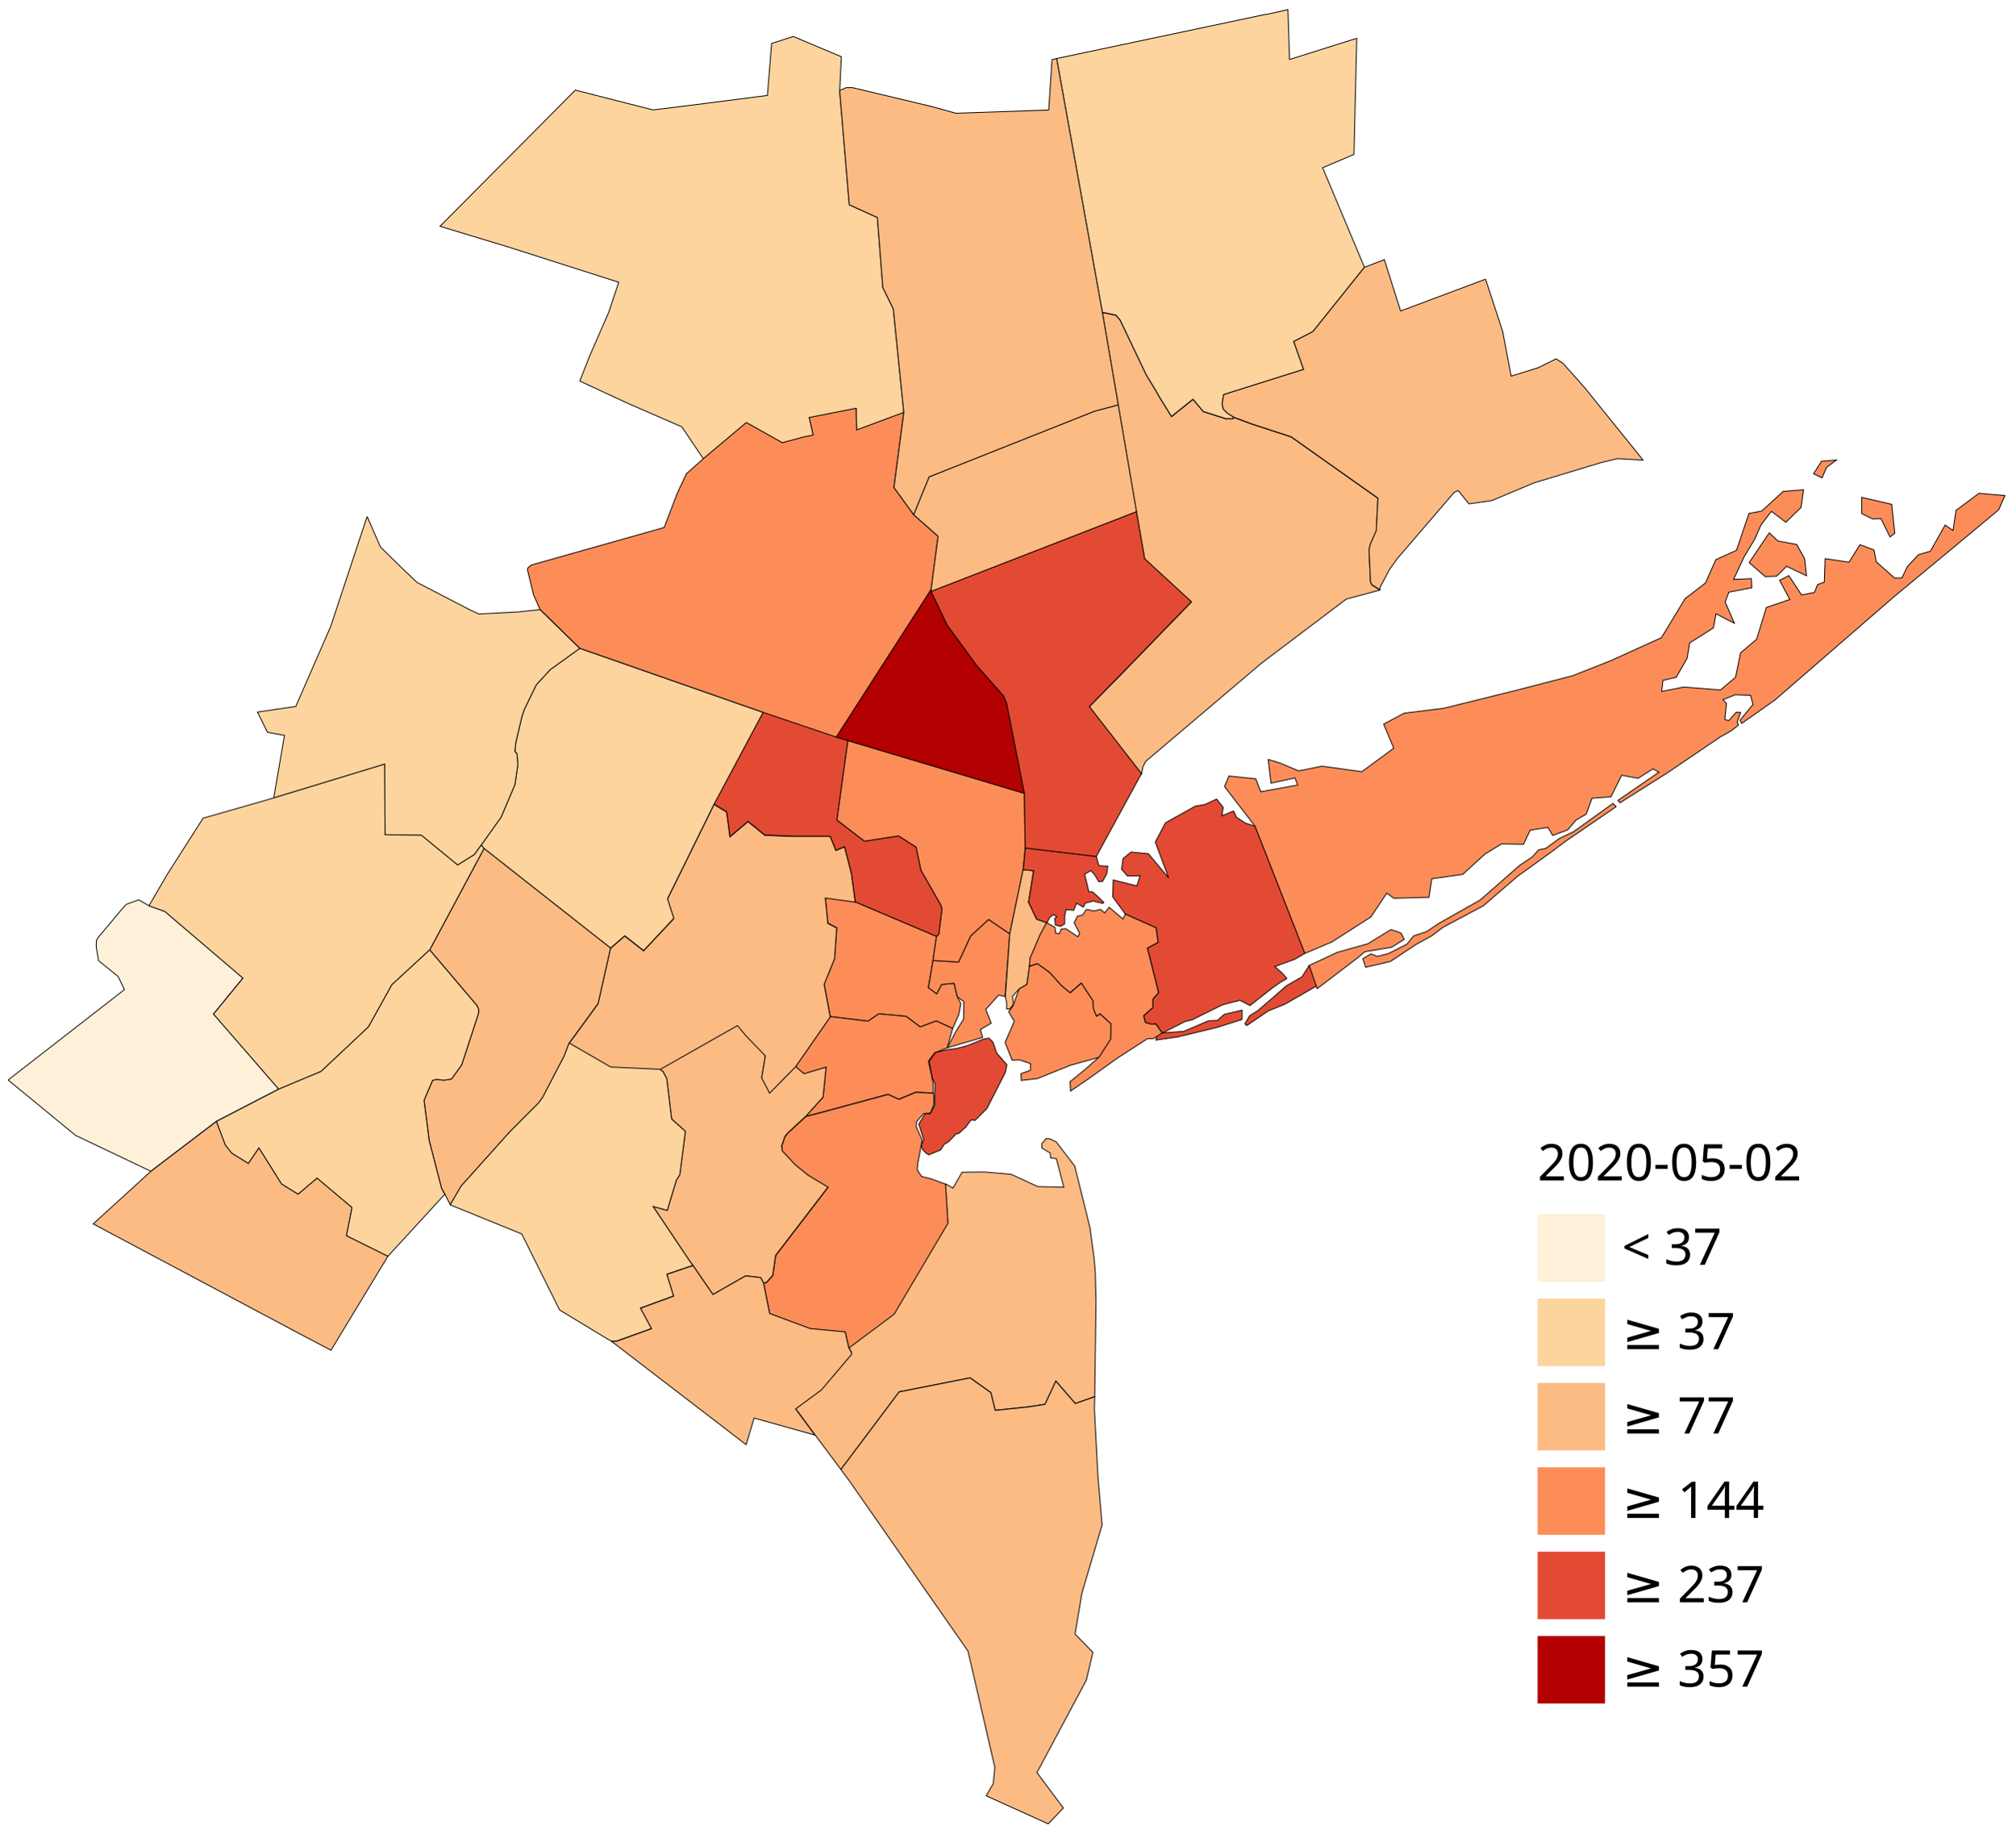
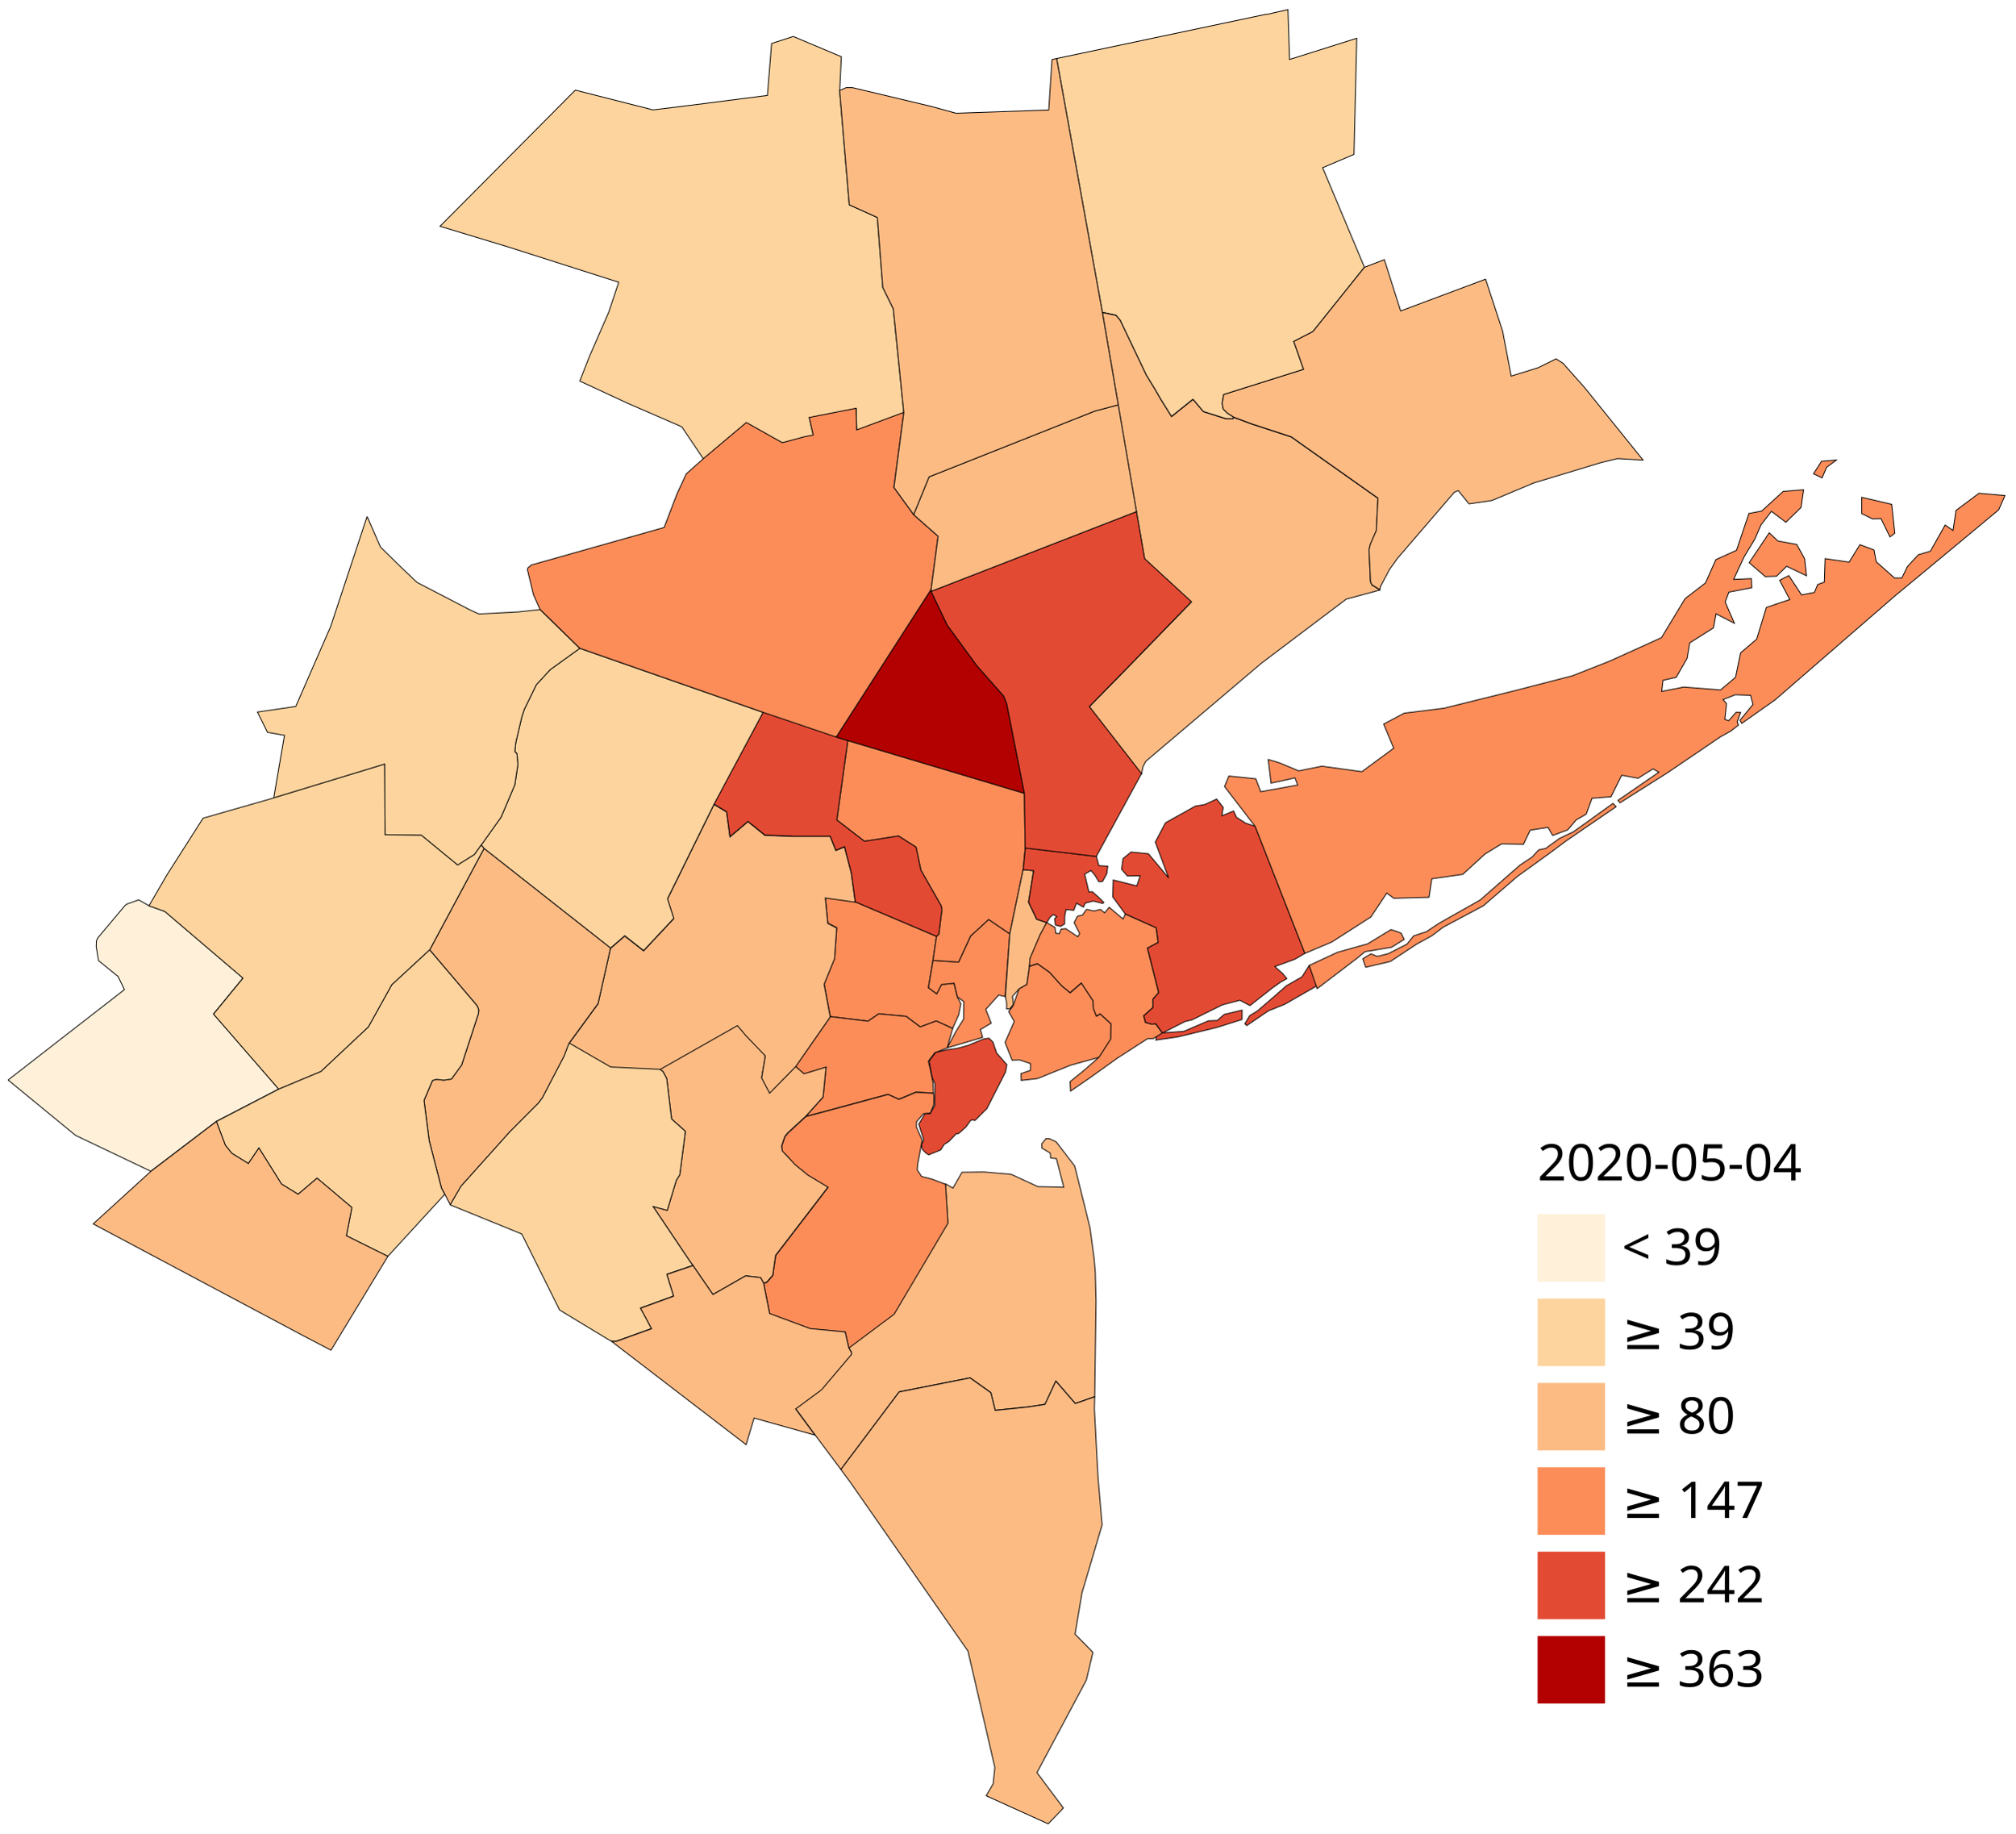
<svg xmlns="http://www.w3.org/2000/svg" id="svg4045" version="1.1" viewBox="0 0 316.019 287.485" height="1086.557" width="1194.401">
  <g transform="translate(108.116 49.338)" id="layer1">
    <g transform="matrix(4.55406 0 0 4.54983 -4052.057 -828.899)" id="g3993" stroke="#000" stroke-width="0.029">
-       <path d="m 909.638,171.837 0.74,-0.168 0.055,1.719 2.314,-0.731 -0.095,4.002 -1.079,0.459 1.439,3.43 -1.776,2.218 -0.659,0.34 0.338,0.963 -2.75,0.867 -0.055,0.306 0.037,0.191 0.146,0.146 0.218,0.136 -0.032,0.05 h -0.241 l -0.775,-0.246 -0.357,-0.423 -0.739,0.594 -0.397,-0.639 -0.15,-0.264 -0.323,-0.531 -0.9,-1.89 -0.144,-0.168 -0.467,-0.1 -1.574,-8.743 7.224,-1.528" style="fill:#fdd49e" />
-       <path d="m 904.534,185.29 -0.546,-3.182 0.467,0.1 0.144,0.168 0.9,1.89 0.323,0.531 0.15,0.264 0.397,0.639 0.739,-0.594 0.357,0.423 0.775,0.246 h 0.241 l 0.032,-0.05 0.626,0.233 1.351,0.442 2.988,2.115 -0.057,1.116 -0.209,0.481 -0.041,0.186 0.05,1.094 0.048,0.109 0.275,0.171 -1.159,0.314 -2.91,2.2 -3.992,3.389 -0.098,0.188 -0.05,0.247 -1.797,-2.312 1.252,-1.278 2.264,-2.334 -1.611,-1.483 -0.282,-1.623 -0.628,-3.68" style="fill:#fdbb84" />
-       <path d="m 917.183,180.958 0.587,1.792 0.295,1.549 0.926,-0.287 0.62,-0.307 0.241,0.154 0.747,0.843 2.008,2.492 -0.884,-0.05 -0.562,0.136 -2.314,0.7 -1.446,0.608 -0.788,0.115 -0.371,-0.459 -0.136,0.06 -1.961,2.283 -0.266,0.371 -0.314,0.594 -0.021,0.09 v 0.02 l -0.275,-0.171 -0.048,-0.109 -0.05,-1.094 0.041,-0.186 0.209,-0.481 0.057,-1.116 -2.988,-2.115 -1.351,-0.442 -0.626,-0.233 -0.218,-0.136 -0.146,-0.146 -0.037,-0.191 0.055,-0.306 2.75,-0.867 -0.338,-0.963 0.659,-0.34 1.776,-2.218 0.684,-0.262 0.56,1.769 2.927,-1.097" style="fill:#fdbb84" />
-       <path d="m 898.583,212.137 0.259,0.148 0.313,-0.546 0.762,-0.009 0.929,0.08 0.919,0.424 0.894,0.021 -0.255,-0.987 -0.198,-0.021 -0.014,-0.169 -0.286,-0.171 -0.007,-0.149 0.089,-0.105 0.055,-0.07 h 0.121 l 0.232,0.107 0.639,0.835 0.385,1.55 0.13,0.535 0.011,0.04 0.144,1.075 0.039,0.467 0.025,0.99 -0.045,3.287 -0.669,0.236 -0.669,-0.774 -0.374,0.802 -0.571,0.088 -1.144,0.119 -0.148,-0.609 -0.715,-0.51 -2.444,0.483 -2.008,2.676 -0.893,-1.196 -0.665,-0.901 0.891,-0.659 1.034,-1.221 v -0.06 l -0.095,-0.168 1.559,-1.166 1.854,-3.136 -0.084,-1.347" style="fill:#fdbb84" />
-       <path d="m 894.981,221.987 2.008,-2.676 2.444,-0.483 0.715,0.51 0.148,0.609 1.144,-0.119 0.571,-0.088 0.374,-0.802 0.669,0.774 0.669,-0.235 -0.009,0.426 0.098,1.879 0.03,0.523 0.136,1.59 -0.694,2.345 -0.237,1.418 0.615,0.626 -0.226,0.956 -1.701,3.19 0.91,1.219 -0.524,0.546 -2.134,-0.967 0.241,-0.415 0.057,-0.562 -0.925,-4.009 -4.042,-5.804 -0.337,-0.458" style="fill:#fdbb84" />
-       <path d="m 899.519,209.926 -0.071,0.03 -0.162,0.226 -0.253,0.225 h -0.073 l -0.259,0.272 -0.162,0.1 -0.119,0.191 -0.412,0.168 -0.095,-0.06 -0.122,-0.126 -0.035,-0.16 0.082,-0.168 -0.173,-0.542 0.211,-0.354 0.182,-0.008 0.162,-0.292 0.005,-0.735 -0.101,-0.227 -0.102,-0.556 0.225,-0.302 0.404,-0.094 0.314,-0.04 0.224,-0.058 0.177,-0.05 0.53,-0.219 0.187,-0.03 0.137,0.137 0.128,0.378 0.351,0.401 -0.046,0.25 -0.642,1.261 -0.412,0.411 -0.08,-0.02" style="fill:#e34a33" />
-       <path d="m 895.478,202.42 2.797,1.189 -0.121,0.829 -0.158,0.939 0.285,0.213 0.165,-0.321 0.434,-0.045 0.112,0.469 0.122,0.237 -0.07,0.371 -0.211,0.481 -0.566,-0.259 -0.552,0.206 -0.482,-0.364 -0.945,-0.088 -0.37,0.253 -1.3,-0.157 -0.211,-1.122 0.359,-0.884 0.074,-1.059 -0.306,-0.156 -0.086,-0.878 1.032,0.144" style="fill:#fc8d59" />
-       <path d="m 894.617,206.375 1.3,0.157 0.37,-0.253 0.945,0.088 0.482,0.364 0.552,-0.206 0.566,0.259 -0.186,0.666 -0.356,0.141 -0.08,0.03 -0.039,0.06 -0.176,0.232 0.056,0.236 0.107,0.515 0.012,0.346 -0.604,-0.034 -0.589,0.246 -0.371,-0.171 -2.349,0.636 -0.483,0.125 0.595,-0.661 0.103,-1.03 -0.758,0.228 -0.293,-0.251 1.196,-1.719" style="fill:#fc8d59" />
-       <path d="m 900.799,203.522 -0.162,2.161 -0.22,-0.05 -0.445,0.492 0.187,0.474 -0.373,0.223 0.079,0.269 -1.217,0.357 0.287,-0.545 0.272,-0.441 0.01,-0.602 -0.223,-0.167 -0.112,-0.469 -0.434,0.045 -0.165,0.321 -0.285,-0.213 0.158,-0.939 0.88,0.058 0.415,-0.899 0.62,-0.571 0.729,0.496" style="fill:#fc8d59" />
-       <path d="m 895.222,196.861 6.081,1.819 0.027,1.884 -0.071,0.747 -0.46,2.211 -0.729,-0.496 -0.62,0.571 -0.415,0.899 -0.88,-0.058 0.121,-0.829 0.08,-0.08 0.105,-0.85 -0.025,-0.122 -0.699,-1.228 -0.166,-0.795 -0.605,-0.384 -1.173,0.182 -0.95,-0.732 0.378,-2.739" style="fill:#fc8d59" />
-       <path d="m 898.171,209.011 0.016,0.129 -0.009,0.273 -0.076,0.195 -0.041,0.094 -0.112,0.006 -0.119,0.01 -0.242,0.28 -0.007,0.176 0.2,0.457 -0.135,0.737 -0.011,0.03 -0.023,0.257 0.151,0.231 0.343,0.086 0.471,0.176 h 0.005 0.005 l 0.084,1.347 -1.854,3.136 -1.559,1.166 -0.124,-0.548 -1.204,-0.114 -1.398,-0.52 -0.207,-1.046 0.105,-0.03 0.209,-0.241 0.099,-0.686 1.802,-2.349 -0.687,-0.414 -0.435,-0.353 -0.449,-0.481 -0.025,-0.168 0.112,-0.331 0.105,-0.129 0.617,-0.568 0.483,-0.125 2.349,-0.636 0.371,0.171 0.589,-0.246 0.604,0.034" style="fill:#fc8d59" />
-       <path d="m 893.421,208.094 0.293,0.251 0.758,-0.228 -0.103,1.03 -0.595,0.661 -0.617,0.568 -0.105,0.129 -0.112,0.331 0.025,0.168 0.449,0.481 0.435,0.353 0.687,0.414 -1.802,2.349 -0.099,0.686 -0.209,0.241 -0.105,0.03 -0.102,-0.191 -0.515,-0.06 -1.127,0.644 -0.69,-1.004 -0.107,-0.144 -1.263,-1.884 0.487,0.132 0.313,-1.038 0.119,-0.191 0.193,-1.494 -0.475,-0.424 -0.168,-1.395 -0.128,-0.24 -0.112,-0.08 2.676,-1.519 0.299,0.356 0.664,0.688 -0.129,0.761 0.275,0.524 0.891,-0.909" style="fill:#fdbb84" />
-       <path d="m 890.611,199.061 0.438,0.266 0.113,0.856 0.621,-0.526 0.58,0.47 0.98,0.04 h 1.271 l 0.196,0.485 0.297,-0.125 0.236,0.911 0.135,0.993 -1.032,-0.144 0.086,0.878 0.306,0.156 -0.074,1.059 -0.359,0.884 0.211,1.122 -1.196,1.719 -0.891,0.909 -0.275,-0.524 0.129,-0.761 -0.664,-0.688 -0.299,-0.356 -2.676,1.519 -1.688,-0.078 -1.431,-0.828 0.994,-1.361 0.429,-1.911 0.491,-0.425 0.65,0.51 1.038,-1.109 -0.216,-0.676 1.599,-3.251" style="fill:#fdbb84" />
-       <path d="m 894.821,196.74 0.401,0.121 -0.378,2.739 0.95,0.732 1.173,-0.182 0.605,0.384 0.166,0.795 0.699,1.228 0.025,0.122 -0.105,0.85 -0.08,0.08 -2.797,-1.189 -0.135,-0.993 -0.236,-0.911 -0.297,0.125 -0.196,-0.485 h -1.271 l -0.98,-0.04 -0.58,-0.47 -0.621,0.526 -0.113,-0.856 -0.438,-0.266 1.694,-3.173 2.516,0.852" style="fill:#e34a33" />
-       <path d="m 892.305,195.888 -1.694,3.173 -1.599,3.251 0.216,0.676 -1.038,1.109 -0.65,-0.51 -0.491,0.425 -4.356,-3.432 -0.096,-0.119 0.685,-0.963 0.474,-1.118 0.103,-0.692 -0.032,-0.378 -0.071,-0.07 0.032,-0.313 0.209,-0.892 0.087,-0.257 0.41,-0.843 0.481,-0.522 1.014,-0.731 6.315,2.209" style="fill:#fdd49e" />
-       <path d="m 882.694,200.58 4.356,3.432 -0.429,1.911 -0.994,1.361 -0.166,0.44 -0.749,1.439 -0.137,0.185 -0.979,0.983 -1.688,1.884 -0.376,0.644 -0.187,-0.362 -0.114,-0.209 -0.424,-1.64 -0.178,-1.387 0.292,-0.686 0.136,-0.04 0.257,0.03 0.26,-0.04 0.351,-0.486 0.578,-1.771 0.009,-0.135 -0.057,-0.136 -1.631,-1.922 1.872,-3.496" style="fill:#fdbb84" />
-       <path d="m 885.626,207.284 1.431,0.828 1.688,0.078 0.112,0.08 0.128,0.24 0.168,1.395 0.475,0.424 -0.193,1.494 -0.119,0.191 -0.313,1.038 -0.487,-0.132 1.263,1.884 0.107,0.144 -0.896,0.304 0.231,0.75 -1.141,0.416 0.179,0.327 0.201,0.379 -1.211,0.435 h -0.168 l -0.114,-0.06 -1.671,-1.013 -1.302,-2.619 -2.466,-1.005 0.376,-0.644 1.688,-1.884 0.979,-0.983 0.137,-0.185 0.749,-1.439 0.166,-0.44" style="fill:#fdd49e" />
-       <path d="m 889.887,214.95 0.69,1.004 1.127,-0.644 0.515,0.06 0.102,0.191 0.207,1.046 1.398,0.52 1.204,0.114 0.124,0.548 0.095,0.168 v 0.06 l -1.034,1.221 -0.891,0.659 0.665,0.901 -2.096,-0.588 -0.273,0.918 -4.635,-3.561 h 0.168 l 1.211,-0.435 -0.201,-0.379 -0.179,-0.327 1.141,-0.416 -0.231,-0.75 0.896,-0.304" style="fill:#fdbb84" />
-       <path style="fill:#fdbb84" d="m 901.258,201.418 -0.459,2.211 -0.151,2.163 0.046,0.233 -0.003,0.19 0.103,0.004 0.127,-0.154 -0.013,-0.17 -0.021,-0.103 0.232,-0.265 0.268,-0.154 0.092,-0.625 0.023,-0.271 0.344,-0.811 0.229,-0.422 -0.35,-0.117 -0.281,-0.588 0.174,-1.088 z" transform="translate(0 -.107)" />
-       <path d="m 894.94,174.458 0.332,3.938 0.967,0.438 0.188,2.412 0.362,0.738 0.361,3.577 -1.622,0.603 -0.019,-0.745 -1.613,0.316 0.137,0.606 -0.305,0.06 -0.759,0.204 -1.239,-0.696 -1.48,1.246 -0.747,-1.109 -1.865,-0.811 -1.646,-0.765 0.337,-0.859 0.658,-1.51 0.346,-1.036 -3.799,-1.214 -2.355,-0.715 4.66,-4.692 2.676,0.682 1.296,-0.16 2.642,-0.339 0.144,-1.79 0.747,-0.242 1.655,0.699 -0.057,1.166" style="fill:#fdd49e" />
-       <path d="m 901.33,200.564 2.45,0.291 0.086,0.316 0.307,0.02 -0.035,0.262 -0.143,0.262 -0.13,0.012 -0.123,-0.21 -0.147,-0.178 -0.217,0.126 0.146,0.613 0.115,-0.01 0.192,0.172 0.209,0.2 -0.043,0.034 -0.322,-0.083 -0.273,0.071 -0.069,0.139 -0.236,-0.136 -0.095,0.247 -0.265,-0.029 -0.045,0.212 -0.003,0.284 -0.141,0.087 -0.179,-0.049 -0.024,-0.221 0.073,-0.065 -0.122,-0.074 -0.121,0.104 -0.097,0.177 -0.349,-0.118 -0.282,-0.588 0.175,-1.087 -0.359,-0.033 0.071,-0.747" style="fill:#e34a33" />
-       <path d="m 900.91,206.009 0.209,-0.589 0.269,-0.154 0.09,-0.624 0.277,-0.089 0.423,0.303 0.405,0.453 0.297,0.245 0.387,-0.334 0.405,0.616 0.007,0.254 0.107,0.272 0.13,-0.077 0.373,0.342 -0.007,0.523 -0.4,0.625 -0.99,0.275 -1.143,0.461 -0.556,0.063 -0.007,-0.235 0.323,-0.112 0.004,-0.232 -0.375,-0.127 -0.259,0.009 -0.241,-0.613 0.316,-0.723 -0.192,-0.337 z" style="fill:#fc8d59" />
-       <path d="m 898.09,191.718 0.556,1.166 1.027,1.406 0.916,1.036 0.105,0.264 0.608,3.09 -6.081,-1.819 -0.401,-0.121 3.27,-5.092 v 0.07" style="fill:#b30000" />
-       <path style="fill:#e34a33" d="m 907.922,198.984 -0.406,0.188 -0.33,0.057 -1.023,0.572 -0.352,0.664 0.459,1.238 -0.697,-0.834 -0.596,-0.059 -0.277,0.225 -0.051,0.367 0.201,0.234 0.438,-0.01 -0.113,0.352 -0.814,-0.205 -0.016,0.582 0.434,0.592 1.061,0.475 0.068,0.502 -0.367,0.195 0.385,1.535 -0.195,0.223 0.002,0.289 -0.322,0.287 0.065,0.234 0.223,0.062 0.129,-0.018 0.223,0.312 -0.17,0.012 -0.053,0.236 0.775,-0.113 1.34,-0.326 0.854,-0.271 0.002,-0.322 -0.615,0.146 -0.236,0.209 -0.305,0.012 -0.854,0.365 -0.725,0.051 0.771,-0.391 0.24,-0.057 1.045,-0.518 0.602,-0.158 0.348,0.184 0.772,-0.608 0.273,-0.194 0.226,-0.129 -0.139,-0.167 -0.276,-0.247 0.693,-0.254 0.344,-0.203 -1.713,-4.377 -0.332,-0.109 -0.312,-0.201 -0.098,-0.217 -0.406,0.164 0.047,-0.289 z m 3.189,5.733 -0.249,0.394 -0.54,0.31 -0.477,0.42 -0.514,0.443 -0.27,0.166 -0.166,0.279 0.066,0.061 0.742,-0.506 0.568,-0.229 1.114,-0.64 z" transform="translate(0 -.107)" />
-       <path d="m 897.149,185.561 -0.339,2.577 0.678,0.937 0.843,0.745 -0.24,1.828 -3.27,5.092 -2.516,-0.852 -6.315,-2.209 -1.367,-1.337 -0.225,-0.503 -0.209,-0.87 0.016,-0.06 0.121,-0.1 4.571,-1.292 0.442,-1.157 0.321,-0.692 0.587,-0.523 1.48,-1.246 1.239,0.696 0.759,-0.204 0.305,-0.06 -0.137,-0.606 1.613,-0.316 0.019,0.745 1.622,-0.603" style="fill:#fc8d59" />
-       <path d="m 902.074,203.138 0.284,0.165 0.022,0.197 0.127,0.017 0.059,-0.155 0.156,-0.02 0.421,0.281 0.063,-0.111 -0.19,-0.375 0.115,-0.224 0.17,-0.036 0.141,-0.198 0.258,0.056 0.223,-0.055 0.143,0.119 0.156,-0.192 0.478,0.404 0.076,-0.17 1.061,0.474 0.068,0.501 -0.369,0.196 0.386,1.534 -0.197,0.223 0.002,0.289 -0.321,0.287 0.063,0.234 0.222,0.062 0.13,-0.017 0.227,0.316 -0.306,0.193 -0.199,0.002 -1.034,0.667 -0.968,0.694 -0.649,0.445 -0.016,-0.324 0.486,-0.395 0.515,-0.453 0.4,-0.625 0.007,-0.523 -0.373,-0.342 -0.13,0.077 -0.107,-0.272 -0.007,-0.254 -0.405,-0.616 -0.387,0.334 -0.297,-0.245 -0.405,-0.453 -0.423,-0.303 -0.277,0.089 0.023,-0.271 0.346,-0.811 0.227,-0.422" style="fill:#fc8d59" />
-       <path style="fill:#fc8d59" d="m 928.476,187.773 0.295,0.141 0.156,-0.364 0.338,-0.252 -0.513,0.044 z m -0.342,0.551 -0.701,0.056 -0.742,0.678 -0.438,0.082 -0.428,1.27 -0.711,0.322 -0.357,0.803 -0.703,0.541 -0.812,1.344 -1.775,0.805 -1.293,0.51 -1.988,0.514 -2.439,0.605 -1.367,0.17 -0.705,0.377 0.346,0.83 -1.096,0.809 -1.381,-0.189 -0.795,0.162 -0.658,-0.275 -0.393,-0.119 0.098,0.816 0.826,-0.18 0.09,0.246 -1.271,0.23 -0.17,-0.445 -0.926,-0.096 -0.15,0.363 1.053,1.371 1.713,4.379 0.928,-0.393 1.346,-0.863 0.547,-0.824 0.242,0.18 1.211,-0.033 0.098,-0.639 1.066,-0.152 0.764,-0.701 0.572,-0.35 0.754,0.014 0.232,-0.486 0.613,-0.096 0.16,0.277 0.518,-0.191 0.291,-0.344 0.346,-0.199 0.201,-0.547 0.652,-0.051 0.369,-0.742 0.564,0.104 0.514,-0.324 0.203,0.115 -1.41,0.971 0.072,0.082 1.641,-1.039 1.814,-1.232 0.365,-0.204 0.257,-0.202 -0.043,-0.108 0.117,-0.326 -0.153,-0.006 -0.256,0.288 -0.133,-0.043 0.058,-0.547 -0.121,-0.137 0.42,-0.166 0.528,0.019 0.084,0.315 -0.446,0.544 0.06,0.108 1.149,-0.811 4.107,-3.566 1.828,-1.516 1.762,-1.467 0.217,-0.492 -0.896,-0.078 -0.789,0.59 -0.105,0.691 -0.271,-0.186 -0.508,0.902 -0.414,0.121 -0.377,0.408 -0.191,0.393 -0.25,0.002 -0.631,-0.559 -0.078,-0.408 -0.484,-0.182 -0.375,0.602 -0.824,-0.121 -0.027,0.809 -0.229,0.082 -0.113,0.273 -0.443,0.086 -0.438,-0.666 -0.316,0.162 0.35,0.662 -0.807,0.273 -0.334,1.094 -0.553,0.471 -0.174,0.842 -0.518,0.438 -1.268,-0.1 -0.758,0.15 0.045,-0.383 0.457,-0.105 0.375,-0.656 0.088,-0.529 0.818,-0.518 0.088,-0.484 0.633,0.326 -0.318,-0.732 0.129,-0.342 0.789,-0.152 -0.016,-0.312 -0.611,0.027 0.361,-0.777 0.369,-0.613 0.213,-0.488 0.359,-0.469 0.498,0.377 0.523,-0.512 z m 2.002,0.261 v 0.561 l 0.377,0.184 0.285,-0.014 0.311,0.633 0.166,-0.127 -0.107,-0.996 z m -3.184,1.223 -0.691,1.029 0.557,0.482 0.385,-0.016 0.348,-0.342 0.684,0.326 -0.065,-0.584 -0.271,-0.494 -0.648,-0.119 z m -5.381,9.326 -1.357,0.975 -0.486,0.232 -0.475,0.344 -0.24,0.049 -0.225,0.248 -0.418,0.277 -1.371,1.203 -1.422,0.805 -0.428,0.287 -0.443,0.146 -0.225,0.281 -0.645,0.33 -0.379,0.096 -0.219,-0.086 -0.281,0.166 0.098,0.293 0.85,-0.199 0.902,-0.596 0.529,-0.291 0.385,-0.293 1.387,-0.74 1.17,-1.01 1.131,-0.816 0.541,-0.404 1.729,-1.184 z m -7.646,4.35 -0.803,0.49 -1.033,0.289 -0.979,0.455 0.275,0.799 1.371,-1.045 0.273,-0.227 0.918,-0.154 0.434,-0.271 -0.105,-0.213 -0.143,-0.057 z" transform="translate(0 -.107)" />
-       <path d="m 898.09,191.718 7.071,-2.748 0.282,1.623 1.611,1.483 -2.264,2.334 -1.252,1.278 1.797,2.312 -1.556,2.855 -2.45,-0.291 -0.027,-1.884 -0.608,-3.09 -0.105,-0.264 -0.916,-1.036 -1.027,-1.406 -0.556,-1.166" style="fill:#e34a33" />
-       <path d="m 904.534,185.29 0.628,3.68 -7.071,2.748 v -0.07 l 0.24,-1.828 -0.843,-0.745 0.531,-1.303 5.705,-2.266 0.809,-0.216" style="fill:#fdbb84" />
-       <path d="m 902.414,173.365 1.574,8.743 0.546,3.182 -0.809,0.216 -5.705,2.266 -0.531,1.303 -0.678,-0.937 0.339,-2.577 -0.361,-3.577 -0.362,-0.738 -0.188,-2.412 -0.967,-0.438 -0.332,-3.938 0.226,-0.1 h 0.216 l 2.721,0.65 0.847,0.234 3.191,-0.113 0.112,-1.736 0.16,-0.04" style="fill:#fdbb84" />
-       <path d="m 866.304,208.562 4.008,-3.118 -0.218,-0.451 -0.674,-0.548 -0.08,-0.483 0.007,-0.199 0.05,-0.104 0.925,-1.102 0.07,-0.06 0.41,-0.146 0.353,0.201 0.547,0.193 2.692,2.298 -1.014,1.239 2.245,2.587 -2.147,1.114 -2.259,1.721 -2.588,-1.234 -2.327,-1.913" style="fill:#fef0d9" />
-       <path d="m 878.668,189.138 0.46,1.053 0.738,0.723 0.522,0.497 1.831,0.95 0.298,0.137 1.351,-0.07 0.754,-0.08 1.367,1.337 -1.014,0.731 -0.481,0.522 -0.41,0.843 -0.087,0.257 -0.209,0.892 -0.032,0.313 0.071,0.07 0.032,0.378 -0.103,0.692 -0.474,1.118 -0.685,0.963 -0.234,0.328 -0.578,0.362 -1.25,-1.028 -1.25,-0.017 -0.016,-2.432 -3.817,1.163 0.371,-2.159 -0.585,-0.104 -0.347,-0.699 1.32,-0.193 1.201,-2.752 1.255,-3.792" style="fill:#fdd49e" />
-       <path d="m 875.453,198.837 3.817,-1.163 0.016,2.432 1.25,0.017 1.25,1.028 0.578,-0.362 0.234,-0.328 0.096,0.119 -1.872,3.496 -1.299,1.2 -0.81,1.457 -1.634,1.534 -1.454,0.608 -2.245,-2.587 1.014,-1.239 -2.692,-2.298 -0.547,-0.193 0.619,-1.066 1.246,-1.956 2.434,-0.698" style="fill:#fdd49e" />
-       <path d="m 880.822,204.076 1.631,1.922 0.057,0.136 -0.009,0.135 -0.578,1.771 -0.351,0.486 -0.26,0.04 -0.257,-0.03 -0.136,0.04 -0.292,0.686 0.178,1.387 0.424,1.64 0.114,0.209 -1.961,2.139 -1.428,-0.709 0.19,-0.972 -1.2,-1.013 -0.653,0.555 -0.571,-0.353 -0.778,-1.241 -0.363,0.535 -0.571,-0.353 -0.226,-0.285 -0.305,-0.812 2.147,-1.114 1.454,-0.608 1.634,-1.534 0.81,-1.457 1.299,-1.2" style="fill:#fdd49e" />
-       <path d="m 873.478,209.988 0.305,0.812 0.226,0.285 0.571,0.353 0.363,-0.535 0.778,1.241 0.571,0.353 0.653,-0.555 1.2,1.013 -0.19,0.972 1.428,0.709 -1.959,3.236 -0.916,-0.479 -7.272,-3.874 1.984,-1.81 2.259,-1.721" style="fill:#fdbb84" />
+       <path d="m 909.638,171.837 0.74,-0.168 0.055,1.719 2.314,-0.731 -0.095,4.002 -1.079,0.459 1.439,3.43 -1.776,2.218 -0.659,0.34 0.338,0.963 -2.75,0.867 -0.055,0.306 0.037,0.191 0.146,0.146 0.218,0.136 -0.032,0.05 h -0.241 l -0.775,-0.246 -0.357,-0.423 -0.739,0.594 -0.397,-0.639 -0.15,-0.264 -0.323,-0.531 -0.9,-1.89 -0.144,-0.168 -0.467,-0.1 -1.574,-8.743 7.224,-1.528" fill="#fdd49e" />
+       <path d="m 904.534,185.29 -0.546,-3.182 0.467,0.1 0.144,0.168 0.9,1.89 0.323,0.531 0.15,0.264 0.397,0.639 0.739,-0.594 0.357,0.423 0.775,0.246 h 0.241 l 0.032,-0.05 0.626,0.233 1.351,0.442 2.988,2.115 -0.057,1.116 -0.209,0.481 -0.041,0.186 0.05,1.094 0.048,0.109 0.275,0.171 -1.159,0.314 -2.91,2.2 -3.992,3.389 -0.098,0.188 -0.05,0.247 -1.797,-2.312 1.252,-1.278 2.264,-2.334 -1.611,-1.483 -0.282,-1.623 -0.628,-3.68" fill="#fdbb84" />
+       <path d="m 917.183,180.958 0.587,1.792 0.295,1.549 0.926,-0.287 0.62,-0.307 0.241,0.154 0.747,0.843 2.008,2.492 -0.884,-0.05 -0.562,0.136 -2.314,0.7 -1.446,0.608 -0.788,0.115 -0.371,-0.459 -0.136,0.06 -1.961,2.283 -0.266,0.371 -0.314,0.594 -0.021,0.09 v 0.02 l -0.275,-0.171 -0.048,-0.109 -0.05,-1.094 0.041,-0.186 0.209,-0.481 0.057,-1.116 -2.988,-2.115 -1.351,-0.442 -0.626,-0.233 -0.218,-0.136 -0.146,-0.146 -0.037,-0.191 0.055,-0.306 2.75,-0.867 -0.338,-0.963 0.659,-0.34 1.776,-2.218 0.684,-0.262 0.56,1.769 2.927,-1.097" fill="#fdbb84" />
+       <path d="m 898.583,212.137 0.259,0.148 0.313,-0.546 0.762,-0.009 0.929,0.08 0.919,0.424 0.894,0.021 -0.255,-0.987 -0.198,-0.021 -0.014,-0.169 -0.286,-0.171 -0.007,-0.149 0.089,-0.105 0.055,-0.07 h 0.121 l 0.232,0.107 0.639,0.835 0.385,1.55 0.13,0.535 0.011,0.04 0.144,1.075 0.039,0.467 0.025,0.99 -0.045,3.287 -0.669,0.236 -0.669,-0.774 -0.374,0.802 -0.571,0.088 -1.144,0.119 -0.148,-0.609 -0.715,-0.51 -2.444,0.483 -2.008,2.676 -0.893,-1.196 -0.665,-0.901 0.891,-0.659 1.034,-1.221 v -0.06 l -0.095,-0.168 1.559,-1.166 1.854,-3.136 -0.084,-1.347" fill="#fdbb84" />
+       <path d="m 894.981,221.987 2.008,-2.676 2.444,-0.483 0.715,0.51 0.148,0.609 1.144,-0.119 0.571,-0.088 0.374,-0.802 0.669,0.774 0.669,-0.235 -0.009,0.426 0.098,1.879 0.03,0.523 0.136,1.59 -0.694,2.345 -0.237,1.418 0.615,0.626 -0.226,0.956 -1.701,3.19 0.91,1.219 -0.524,0.546 -2.134,-0.967 0.241,-0.415 0.057,-0.562 -0.925,-4.009 -4.042,-5.804 -0.337,-0.458" fill="#fdbb84" />
+       <path d="m 899.519,209.926 -0.071,0.03 -0.162,0.226 -0.253,0.225 h -0.073 l -0.259,0.272 -0.162,0.1 -0.119,0.191 -0.412,0.168 -0.095,-0.06 -0.122,-0.126 -0.035,-0.16 0.082,-0.168 -0.173,-0.542 0.211,-0.354 0.182,-0.008 0.162,-0.292 0.005,-0.735 -0.101,-0.227 -0.102,-0.556 0.225,-0.302 0.404,-0.094 0.314,-0.04 0.224,-0.058 0.177,-0.05 0.53,-0.219 0.187,-0.03 0.137,0.137 0.128,0.378 0.351,0.401 -0.046,0.25 -0.642,1.261 -0.412,0.411 -0.08,-0.02" fill="#e34a33" />
+       <path d="m 895.478,202.42 2.797,1.189 -0.121,0.829 -0.158,0.939 0.285,0.213 0.165,-0.321 0.434,-0.045 0.112,0.469 0.122,0.237 -0.07,0.371 -0.211,0.481 -0.566,-0.259 -0.552,0.206 -0.482,-0.364 -0.945,-0.088 -0.37,0.253 -1.3,-0.157 -0.211,-1.122 0.359,-0.884 0.074,-1.059 -0.306,-0.156 -0.086,-0.878 1.032,0.144" fill="#fc8d59" />
+       <path d="m 894.617,206.375 1.3,0.157 0.37,-0.253 0.945,0.088 0.482,0.364 0.552,-0.206 0.566,0.259 -0.186,0.666 -0.356,0.141 -0.08,0.03 -0.039,0.06 -0.176,0.232 0.056,0.236 0.107,0.515 0.012,0.346 -0.604,-0.034 -0.589,0.246 -0.371,-0.171 -2.349,0.636 -0.483,0.125 0.595,-0.661 0.103,-1.03 -0.758,0.228 -0.293,-0.251 1.196,-1.719" fill="#fc8d59" />
+       <path d="m 900.799,203.522 -0.162,2.161 -0.22,-0.05 -0.445,0.492 0.187,0.474 -0.373,0.223 0.079,0.269 -1.217,0.357 0.287,-0.545 0.272,-0.441 0.01,-0.602 -0.223,-0.167 -0.112,-0.469 -0.434,0.045 -0.165,0.321 -0.285,-0.213 0.158,-0.939 0.88,0.058 0.415,-0.899 0.62,-0.571 0.729,0.496" fill="#fc8d59" />
+       <path d="m 895.222,196.861 6.081,1.819 0.027,1.884 -0.071,0.747 -0.46,2.211 -0.729,-0.496 -0.62,0.571 -0.415,0.899 -0.88,-0.058 0.121,-0.829 0.08,-0.08 0.105,-0.85 -0.025,-0.122 -0.699,-1.228 -0.166,-0.795 -0.605,-0.384 -1.173,0.182 -0.95,-0.732 0.378,-2.739" fill="#fc8d59" />
+       <path d="m 898.171,209.011 0.016,0.129 -0.009,0.273 -0.076,0.195 -0.041,0.094 -0.112,0.006 -0.119,0.01 -0.242,0.28 -0.007,0.176 0.2,0.457 -0.135,0.737 -0.011,0.03 -0.023,0.257 0.151,0.231 0.343,0.086 0.471,0.176 h 0.005 0.005 l 0.084,1.347 -1.854,3.136 -1.559,1.166 -0.124,-0.548 -1.204,-0.114 -1.398,-0.52 -0.207,-1.046 0.105,-0.03 0.209,-0.241 0.099,-0.686 1.802,-2.349 -0.687,-0.414 -0.435,-0.353 -0.449,-0.481 -0.025,-0.168 0.112,-0.331 0.105,-0.129 0.617,-0.568 0.483,-0.125 2.349,-0.636 0.371,0.171 0.589,-0.246 0.604,0.034" fill="#fc8d59" />
+       <path d="m 893.421,208.094 0.293,0.251 0.758,-0.228 -0.103,1.03 -0.595,0.661 -0.617,0.568 -0.105,0.129 -0.112,0.331 0.025,0.168 0.449,0.481 0.435,0.353 0.687,0.414 -1.802,2.349 -0.099,0.686 -0.209,0.241 -0.105,0.03 -0.102,-0.191 -0.515,-0.06 -1.127,0.644 -0.69,-1.004 -0.107,-0.144 -1.263,-1.884 0.487,0.132 0.313,-1.038 0.119,-0.191 0.193,-1.494 -0.475,-0.424 -0.168,-1.395 -0.128,-0.24 -0.112,-0.08 2.676,-1.519 0.299,0.356 0.664,0.688 -0.129,0.761 0.275,0.524 0.891,-0.909" fill="#fdbb84" />
+       <path d="m 890.611,199.061 0.438,0.266 0.113,0.856 0.621,-0.526 0.58,0.47 0.98,0.04 h 1.271 l 0.196,0.485 0.297,-0.125 0.236,0.911 0.135,0.993 -1.032,-0.144 0.086,0.878 0.306,0.156 -0.074,1.059 -0.359,0.884 0.211,1.122 -1.196,1.719 -0.891,0.909 -0.275,-0.524 0.129,-0.761 -0.664,-0.688 -0.299,-0.356 -2.676,1.519 -1.688,-0.078 -1.431,-0.828 0.994,-1.361 0.429,-1.911 0.491,-0.425 0.65,0.51 1.038,-1.109 -0.216,-0.676 1.599,-3.251" fill="#fdbb84" />
+       <path d="m 894.821,196.74 0.401,0.121 -0.378,2.739 0.95,0.732 1.173,-0.182 0.605,0.384 0.166,0.795 0.699,1.228 0.025,0.122 -0.105,0.85 -0.08,0.08 -2.797,-1.189 -0.135,-0.993 -0.236,-0.911 -0.297,0.125 -0.196,-0.485 h -1.271 l -0.98,-0.04 -0.58,-0.47 -0.621,0.526 -0.113,-0.856 -0.438,-0.266 1.694,-3.173 2.516,0.852" fill="#e34a33" />
+       <path d="m 892.305,195.888 -1.694,3.173 -1.599,3.251 0.216,0.676 -1.038,1.109 -0.65,-0.51 -0.491,0.425 -4.356,-3.432 -0.096,-0.119 0.685,-0.963 0.474,-1.118 0.103,-0.692 -0.032,-0.378 -0.071,-0.07 0.032,-0.313 0.209,-0.892 0.087,-0.257 0.41,-0.843 0.481,-0.522 1.014,-0.731 6.315,2.209" fill="#fdd49e" />
+       <path d="m 882.694,200.58 4.356,3.432 -0.429,1.911 -0.994,1.361 -0.166,0.44 -0.749,1.439 -0.137,0.185 -0.979,0.983 -1.688,1.884 -0.376,0.644 -0.187,-0.362 -0.114,-0.209 -0.424,-1.64 -0.178,-1.387 0.292,-0.686 0.136,-0.04 0.257,0.03 0.26,-0.04 0.351,-0.486 0.578,-1.771 0.009,-0.135 -0.057,-0.136 -1.631,-1.922 1.872,-3.496" fill="#fdbb84" />
+       <path d="m 885.626,207.284 1.431,0.828 1.688,0.078 0.112,0.08 0.128,0.24 0.168,1.395 0.475,0.424 -0.193,1.494 -0.119,0.191 -0.313,1.038 -0.487,-0.132 1.263,1.884 0.107,0.144 -0.896,0.304 0.231,0.75 -1.141,0.416 0.179,0.327 0.201,0.379 -1.211,0.435 h -0.168 l -0.114,-0.06 -1.671,-1.013 -1.302,-2.619 -2.466,-1.005 0.376,-0.644 1.688,-1.884 0.979,-0.983 0.137,-0.185 0.749,-1.439 0.166,-0.44" fill="#fdd49e" />
+       <path d="m 889.887,214.95 0.69,1.004 1.127,-0.644 0.515,0.06 0.102,0.191 0.207,1.046 1.398,0.52 1.204,0.114 0.124,0.548 0.095,0.168 v 0.06 l -1.034,1.221 -0.891,0.659 0.665,0.901 -2.096,-0.588 -0.273,0.918 -4.635,-3.561 h 0.168 l 1.211,-0.435 -0.201,-0.379 -0.179,-0.327 1.141,-0.416 -0.231,-0.75 0.896,-0.304" fill="#fdbb84" />
+       <path fill="#fdbb84" d="m 901.258,201.418 -0.459,2.211 -0.151,2.163 0.046,0.233 -0.003,0.19 0.103,0.004 0.127,-0.154 -0.013,-0.17 -0.021,-0.103 0.232,-0.265 0.268,-0.154 0.092,-0.625 0.023,-0.271 0.344,-0.811 0.229,-0.422 -0.35,-0.117 -0.281,-0.588 0.174,-1.088 z" transform="translate(0 -.107)" />
+       <path d="m 894.94,174.458 0.332,3.938 0.967,0.438 0.188,2.412 0.362,0.738 0.361,3.577 -1.622,0.603 -0.019,-0.745 -1.613,0.316 0.137,0.606 -0.305,0.06 -0.759,0.204 -1.239,-0.696 -1.48,1.246 -0.747,-1.109 -1.865,-0.811 -1.646,-0.765 0.337,-0.859 0.658,-1.51 0.346,-1.036 -3.799,-1.214 -2.355,-0.715 4.66,-4.692 2.676,0.682 1.296,-0.16 2.642,-0.339 0.144,-1.79 0.747,-0.242 1.655,0.699 -0.057,1.166" fill="#fdd49e" />
+       <path d="m 901.33,200.564 2.45,0.291 0.086,0.316 0.307,0.02 -0.035,0.262 -0.143,0.262 -0.13,0.012 -0.123,-0.21 -0.147,-0.178 -0.217,0.126 0.146,0.613 0.115,-0.01 0.192,0.172 0.209,0.2 -0.043,0.034 -0.322,-0.083 -0.273,0.071 -0.069,0.139 -0.236,-0.136 -0.095,0.247 -0.265,-0.029 -0.045,0.212 -0.003,0.284 -0.141,0.087 -0.179,-0.049 -0.024,-0.221 0.073,-0.065 -0.122,-0.074 -0.121,0.104 -0.097,0.177 -0.349,-0.118 -0.282,-0.588 0.175,-1.087 -0.359,-0.033 0.071,-0.747" fill="#e34a33" />
+       <path d="m 900.91,206.009 0.209,-0.589 0.269,-0.154 0.09,-0.624 0.277,-0.089 0.423,0.303 0.405,0.453 0.297,0.245 0.387,-0.334 0.405,0.616 0.007,0.254 0.107,0.272 0.13,-0.077 0.373,0.342 -0.007,0.523 -0.4,0.625 -0.99,0.275 -1.143,0.461 -0.556,0.063 -0.007,-0.235 0.323,-0.112 0.004,-0.232 -0.375,-0.127 -0.259,0.009 -0.241,-0.613 0.316,-0.723 -0.192,-0.337 z" fill="#fc8d59" />
+       <path d="m 898.09,191.718 0.556,1.166 1.027,1.406 0.916,1.036 0.105,0.264 0.608,3.09 -6.081,-1.819 -0.401,-0.121 3.27,-5.092 v 0.07" fill="#b30000" />
+       <path fill="#e34a33" d="m 907.922,198.984 -0.406,0.188 -0.33,0.057 -1.023,0.572 -0.352,0.664 0.459,1.238 -0.697,-0.834 -0.596,-0.059 -0.277,0.225 -0.051,0.367 0.201,0.234 0.438,-0.01 -0.113,0.352 -0.814,-0.205 -0.016,0.582 0.434,0.592 1.061,0.475 0.068,0.502 -0.367,0.195 0.385,1.535 -0.195,0.223 0.002,0.289 -0.322,0.287 0.065,0.234 0.223,0.062 0.129,-0.018 0.223,0.312 -0.17,0.012 -0.053,0.236 0.775,-0.113 1.34,-0.326 0.854,-0.271 0.002,-0.322 -0.615,0.146 -0.236,0.209 -0.305,0.012 -0.854,0.365 -0.725,0.051 0.771,-0.391 0.24,-0.057 1.045,-0.518 0.602,-0.158 0.348,0.184 0.772,-0.608 0.273,-0.194 0.226,-0.129 -0.139,-0.167 -0.276,-0.247 0.693,-0.254 0.344,-0.203 -1.713,-4.377 -0.332,-0.109 -0.312,-0.201 -0.098,-0.217 -0.406,0.164 0.047,-0.289 z m 3.189,5.733 -0.249,0.394 -0.54,0.31 -0.477,0.42 -0.514,0.443 -0.27,0.166 -0.166,0.279 0.066,0.061 0.742,-0.506 0.568,-0.229 1.114,-0.64 z" transform="translate(0 -.107)" />
+       <path d="m 897.149,185.561 -0.339,2.577 0.678,0.937 0.843,0.745 -0.24,1.828 -3.27,5.092 -2.516,-0.852 -6.315,-2.209 -1.367,-1.337 -0.225,-0.503 -0.209,-0.87 0.016,-0.06 0.121,-0.1 4.571,-1.292 0.442,-1.157 0.321,-0.692 0.587,-0.523 1.48,-1.246 1.239,0.696 0.759,-0.204 0.305,-0.06 -0.137,-0.606 1.613,-0.316 0.019,0.745 1.622,-0.603" fill="#fc8d59" />
+       <path d="m 902.074,203.138 0.284,0.165 0.022,0.197 0.127,0.017 0.059,-0.155 0.156,-0.02 0.421,0.281 0.063,-0.111 -0.19,-0.375 0.115,-0.224 0.17,-0.036 0.141,-0.198 0.258,0.056 0.223,-0.055 0.143,0.119 0.156,-0.192 0.478,0.404 0.076,-0.17 1.061,0.474 0.068,0.501 -0.369,0.196 0.386,1.534 -0.197,0.223 0.002,0.289 -0.321,0.287 0.063,0.234 0.222,0.062 0.13,-0.017 0.227,0.316 -0.306,0.193 -0.199,0.002 -1.034,0.667 -0.968,0.694 -0.649,0.445 -0.016,-0.324 0.486,-0.395 0.515,-0.453 0.4,-0.625 0.007,-0.523 -0.373,-0.342 -0.13,0.077 -0.107,-0.272 -0.007,-0.254 -0.405,-0.616 -0.387,0.334 -0.297,-0.245 -0.405,-0.453 -0.423,-0.303 -0.277,0.089 0.023,-0.271 0.346,-0.811 0.227,-0.422" fill="#fc8d59" />
+       <path fill="#fc8d59" d="m 928.476,187.773 0.295,0.141 0.156,-0.364 0.338,-0.252 -0.513,0.044 z m -0.342,0.551 -0.701,0.056 -0.742,0.678 -0.438,0.082 -0.428,1.27 -0.711,0.322 -0.357,0.803 -0.703,0.541 -0.812,1.344 -1.775,0.805 -1.293,0.51 -1.988,0.514 -2.439,0.605 -1.367,0.17 -0.705,0.377 0.346,0.83 -1.096,0.809 -1.381,-0.189 -0.795,0.162 -0.658,-0.275 -0.393,-0.119 0.098,0.816 0.826,-0.18 0.09,0.246 -1.271,0.23 -0.17,-0.445 -0.926,-0.096 -0.15,0.363 1.053,1.371 1.713,4.379 0.928,-0.393 1.346,-0.863 0.547,-0.824 0.242,0.18 1.211,-0.033 0.098,-0.639 1.066,-0.152 0.764,-0.701 0.572,-0.35 0.754,0.014 0.232,-0.486 0.613,-0.096 0.16,0.277 0.518,-0.191 0.291,-0.344 0.346,-0.199 0.201,-0.547 0.652,-0.051 0.369,-0.742 0.564,0.104 0.514,-0.324 0.203,0.115 -1.41,0.971 0.072,0.082 1.641,-1.039 1.814,-1.232 0.365,-0.204 0.257,-0.202 -0.043,-0.108 0.117,-0.326 -0.153,-0.006 -0.256,0.288 -0.133,-0.043 0.058,-0.547 -0.121,-0.137 0.42,-0.166 0.528,0.019 0.084,0.315 -0.446,0.544 0.06,0.108 1.149,-0.811 4.107,-3.566 1.828,-1.516 1.762,-1.467 0.217,-0.492 -0.896,-0.078 -0.789,0.59 -0.105,0.691 -0.271,-0.186 -0.508,0.902 -0.414,0.121 -0.377,0.408 -0.191,0.393 -0.25,0.002 -0.631,-0.559 -0.078,-0.408 -0.484,-0.182 -0.375,0.602 -0.824,-0.121 -0.027,0.809 -0.229,0.082 -0.113,0.273 -0.443,0.086 -0.438,-0.666 -0.316,0.162 0.35,0.662 -0.807,0.273 -0.334,1.094 -0.553,0.471 -0.174,0.842 -0.518,0.438 -1.268,-0.1 -0.758,0.15 0.045,-0.383 0.457,-0.105 0.375,-0.656 0.088,-0.529 0.818,-0.518 0.088,-0.484 0.633,0.326 -0.318,-0.732 0.129,-0.342 0.789,-0.152 -0.016,-0.312 -0.611,0.027 0.361,-0.777 0.369,-0.613 0.213,-0.488 0.359,-0.469 0.498,0.377 0.523,-0.512 z m 2.002,0.261 v 0.561 l 0.377,0.184 0.285,-0.014 0.311,0.633 0.166,-0.127 -0.107,-0.996 z m -3.184,1.223 -0.691,1.029 0.557,0.482 0.385,-0.016 0.348,-0.342 0.684,0.326 -0.065,-0.584 -0.271,-0.494 -0.648,-0.119 z m -5.381,9.326 -1.357,0.975 -0.486,0.232 -0.475,0.344 -0.24,0.049 -0.225,0.248 -0.418,0.277 -1.371,1.203 -1.422,0.805 -0.428,0.287 -0.443,0.146 -0.225,0.281 -0.645,0.33 -0.379,0.096 -0.219,-0.086 -0.281,0.166 0.098,0.293 0.85,-0.199 0.902,-0.596 0.529,-0.291 0.385,-0.293 1.387,-0.74 1.17,-1.01 1.131,-0.816 0.541,-0.404 1.729,-1.184 z m -7.646,4.35 -0.803,0.49 -1.033,0.289 -0.979,0.455 0.275,0.799 1.371,-1.045 0.273,-0.227 0.918,-0.154 0.434,-0.271 -0.105,-0.213 -0.143,-0.057 z" transform="translate(0 -.107)" />
+       <path d="m 898.09,191.718 7.071,-2.748 0.282,1.623 1.611,1.483 -2.264,2.334 -1.252,1.278 1.797,2.312 -1.556,2.855 -2.45,-0.291 -0.027,-1.884 -0.608,-3.09 -0.105,-0.264 -0.916,-1.036 -1.027,-1.406 -0.556,-1.166" fill="#e34a33" />
+       <path d="m 904.534,185.29 0.628,3.68 -7.071,2.748 v -0.07 l 0.24,-1.828 -0.843,-0.745 0.531,-1.303 5.705,-2.266 0.809,-0.216" fill="#fdbb84" />
+       <path d="m 902.414,173.365 1.574,8.743 0.546,3.182 -0.809,0.216 -5.705,2.266 -0.531,1.303 -0.678,-0.937 0.339,-2.577 -0.361,-3.577 -0.362,-0.738 -0.188,-2.412 -0.967,-0.438 -0.332,-3.938 0.226,-0.1 h 0.216 l 2.721,0.65 0.847,0.234 3.191,-0.113 0.112,-1.736 0.16,-0.04" fill="#fdbb84" />
+       <path d="m 866.304,208.562 4.008,-3.118 -0.218,-0.451 -0.674,-0.548 -0.08,-0.483 0.007,-0.199 0.05,-0.104 0.925,-1.102 0.07,-0.06 0.41,-0.146 0.353,0.201 0.547,0.193 2.692,2.298 -1.014,1.239 2.245,2.587 -2.147,1.114 -2.259,1.721 -2.588,-1.234 -2.327,-1.913" fill="#fef0d9" />
+       <path d="m 878.668,189.138 0.46,1.053 0.738,0.723 0.522,0.497 1.831,0.95 0.298,0.137 1.351,-0.07 0.754,-0.08 1.367,1.337 -1.014,0.731 -0.481,0.522 -0.41,0.843 -0.087,0.257 -0.209,0.892 -0.032,0.313 0.071,0.07 0.032,0.378 -0.103,0.692 -0.474,1.118 -0.685,0.963 -0.234,0.328 -0.578,0.362 -1.25,-1.028 -1.25,-0.017 -0.016,-2.432 -3.817,1.163 0.371,-2.159 -0.585,-0.104 -0.347,-0.699 1.32,-0.193 1.201,-2.752 1.255,-3.792" fill="#fdd49e" />
+       <path d="m 875.453,198.837 3.817,-1.163 0.016,2.432 1.25,0.017 1.25,1.028 0.578,-0.362 0.234,-0.328 0.096,0.119 -1.872,3.496 -1.299,1.2 -0.81,1.457 -1.634,1.534 -1.454,0.608 -2.245,-2.587 1.014,-1.239 -2.692,-2.298 -0.547,-0.193 0.619,-1.066 1.246,-1.956 2.434,-0.698" fill="#fdd49e" />
+       <path d="m 880.822,204.076 1.631,1.922 0.057,0.136 -0.009,0.135 -0.578,1.771 -0.351,0.486 -0.26,0.04 -0.257,-0.03 -0.136,0.04 -0.292,0.686 0.178,1.387 0.424,1.64 0.114,0.209 -1.961,2.139 -1.428,-0.709 0.19,-0.972 -1.2,-1.013 -0.653,0.555 -0.571,-0.353 -0.778,-1.241 -0.363,0.535 -0.571,-0.353 -0.226,-0.285 -0.305,-0.812 2.147,-1.114 1.454,-0.608 1.634,-1.534 0.81,-1.457 1.299,-1.2" fill="#fdd49e" />
+       <path d="m 873.478,209.988 0.305,0.812 0.226,0.285 0.571,0.353 0.363,-0.535 0.778,1.241 0.571,0.353 0.653,-0.555 1.2,1.013 -0.19,0.972 1.428,0.709 -1.959,3.236 -0.916,-0.479 -7.272,-3.874 1.984,-1.81 2.259,-1.721" fill="#fdbb84" />
    </g>
    <g id="g1003" transform="matrix(.26458 0 0 .26458 127.715 -62.671)">
      <path d="m 20,820 h 40 v 40 H 20 Z" fill="#fdd49e" />
      <path d="m 20,870 h 40 v 40 H 20 Z" fill="#fdbb84" />
      <path d="m 20,920 h 40 v 40 H 20 Z" fill="#fc8d59" />
      <path d="m 20,970 h 40 v 40 H 20 Z" fill="#e34a33" />
      <path d="m 20,770 h 40 v 40 H 20 Z" fill="#fef0d9" />
      <path d="m 20,1020 h 40 v 40 H 20 Z" fill="#b30000" />
      <g font-size="30" font-family="Verdana">
        <text x="70" y="1050">
-           <tspan id="tspan905" x="70" y="1050">≥ 357</tspan>
+           <tspan id="tspan905" x="70" y="1050">≥ 363</tspan>
        </text>
        <text y="1000" x="70">
-           <tspan y="1000" x="70" id="tspan919">≥ 237</tspan>
+           <tspan y="1000" x="70" id="tspan919">≥ 242</tspan>
        </text>
        <text x="70" y="950">
-           <tspan id="tspan923" x="70" y="950">≥ 144</tspan>
+           <tspan id="tspan923" x="70" y="950">≥ 147</tspan>
        </text>
        <text y="900" x="70">
-           <tspan y="900" x="70" id="tspan927">≥ 77</tspan>
+           <tspan y="900" x="70" id="tspan927">≥ 80</tspan>
        </text>
        <text x="70" y="850">
-           <tspan id="tspan931" x="70" y="850">≥ 37</tspan>
+           <tspan id="tspan931" x="70" y="850">≥ 39</tspan>
        </text>
        <text y="800" x="70">
-           <tspan y="800" x="70" id="tspan935">&lt; 37</tspan>
+           <tspan y="800" x="70" id="tspan935">&lt; 39</tspan>
        </text>
        <text x="20" y="750">
-           <tspan id="tspan939" x="20" y="750">2020-05-02</tspan>
+           <tspan id="tspan939" x="20" y="750">2020-05-04</tspan>
        </text>
      </g>
    </g>
  </g>
</svg>
